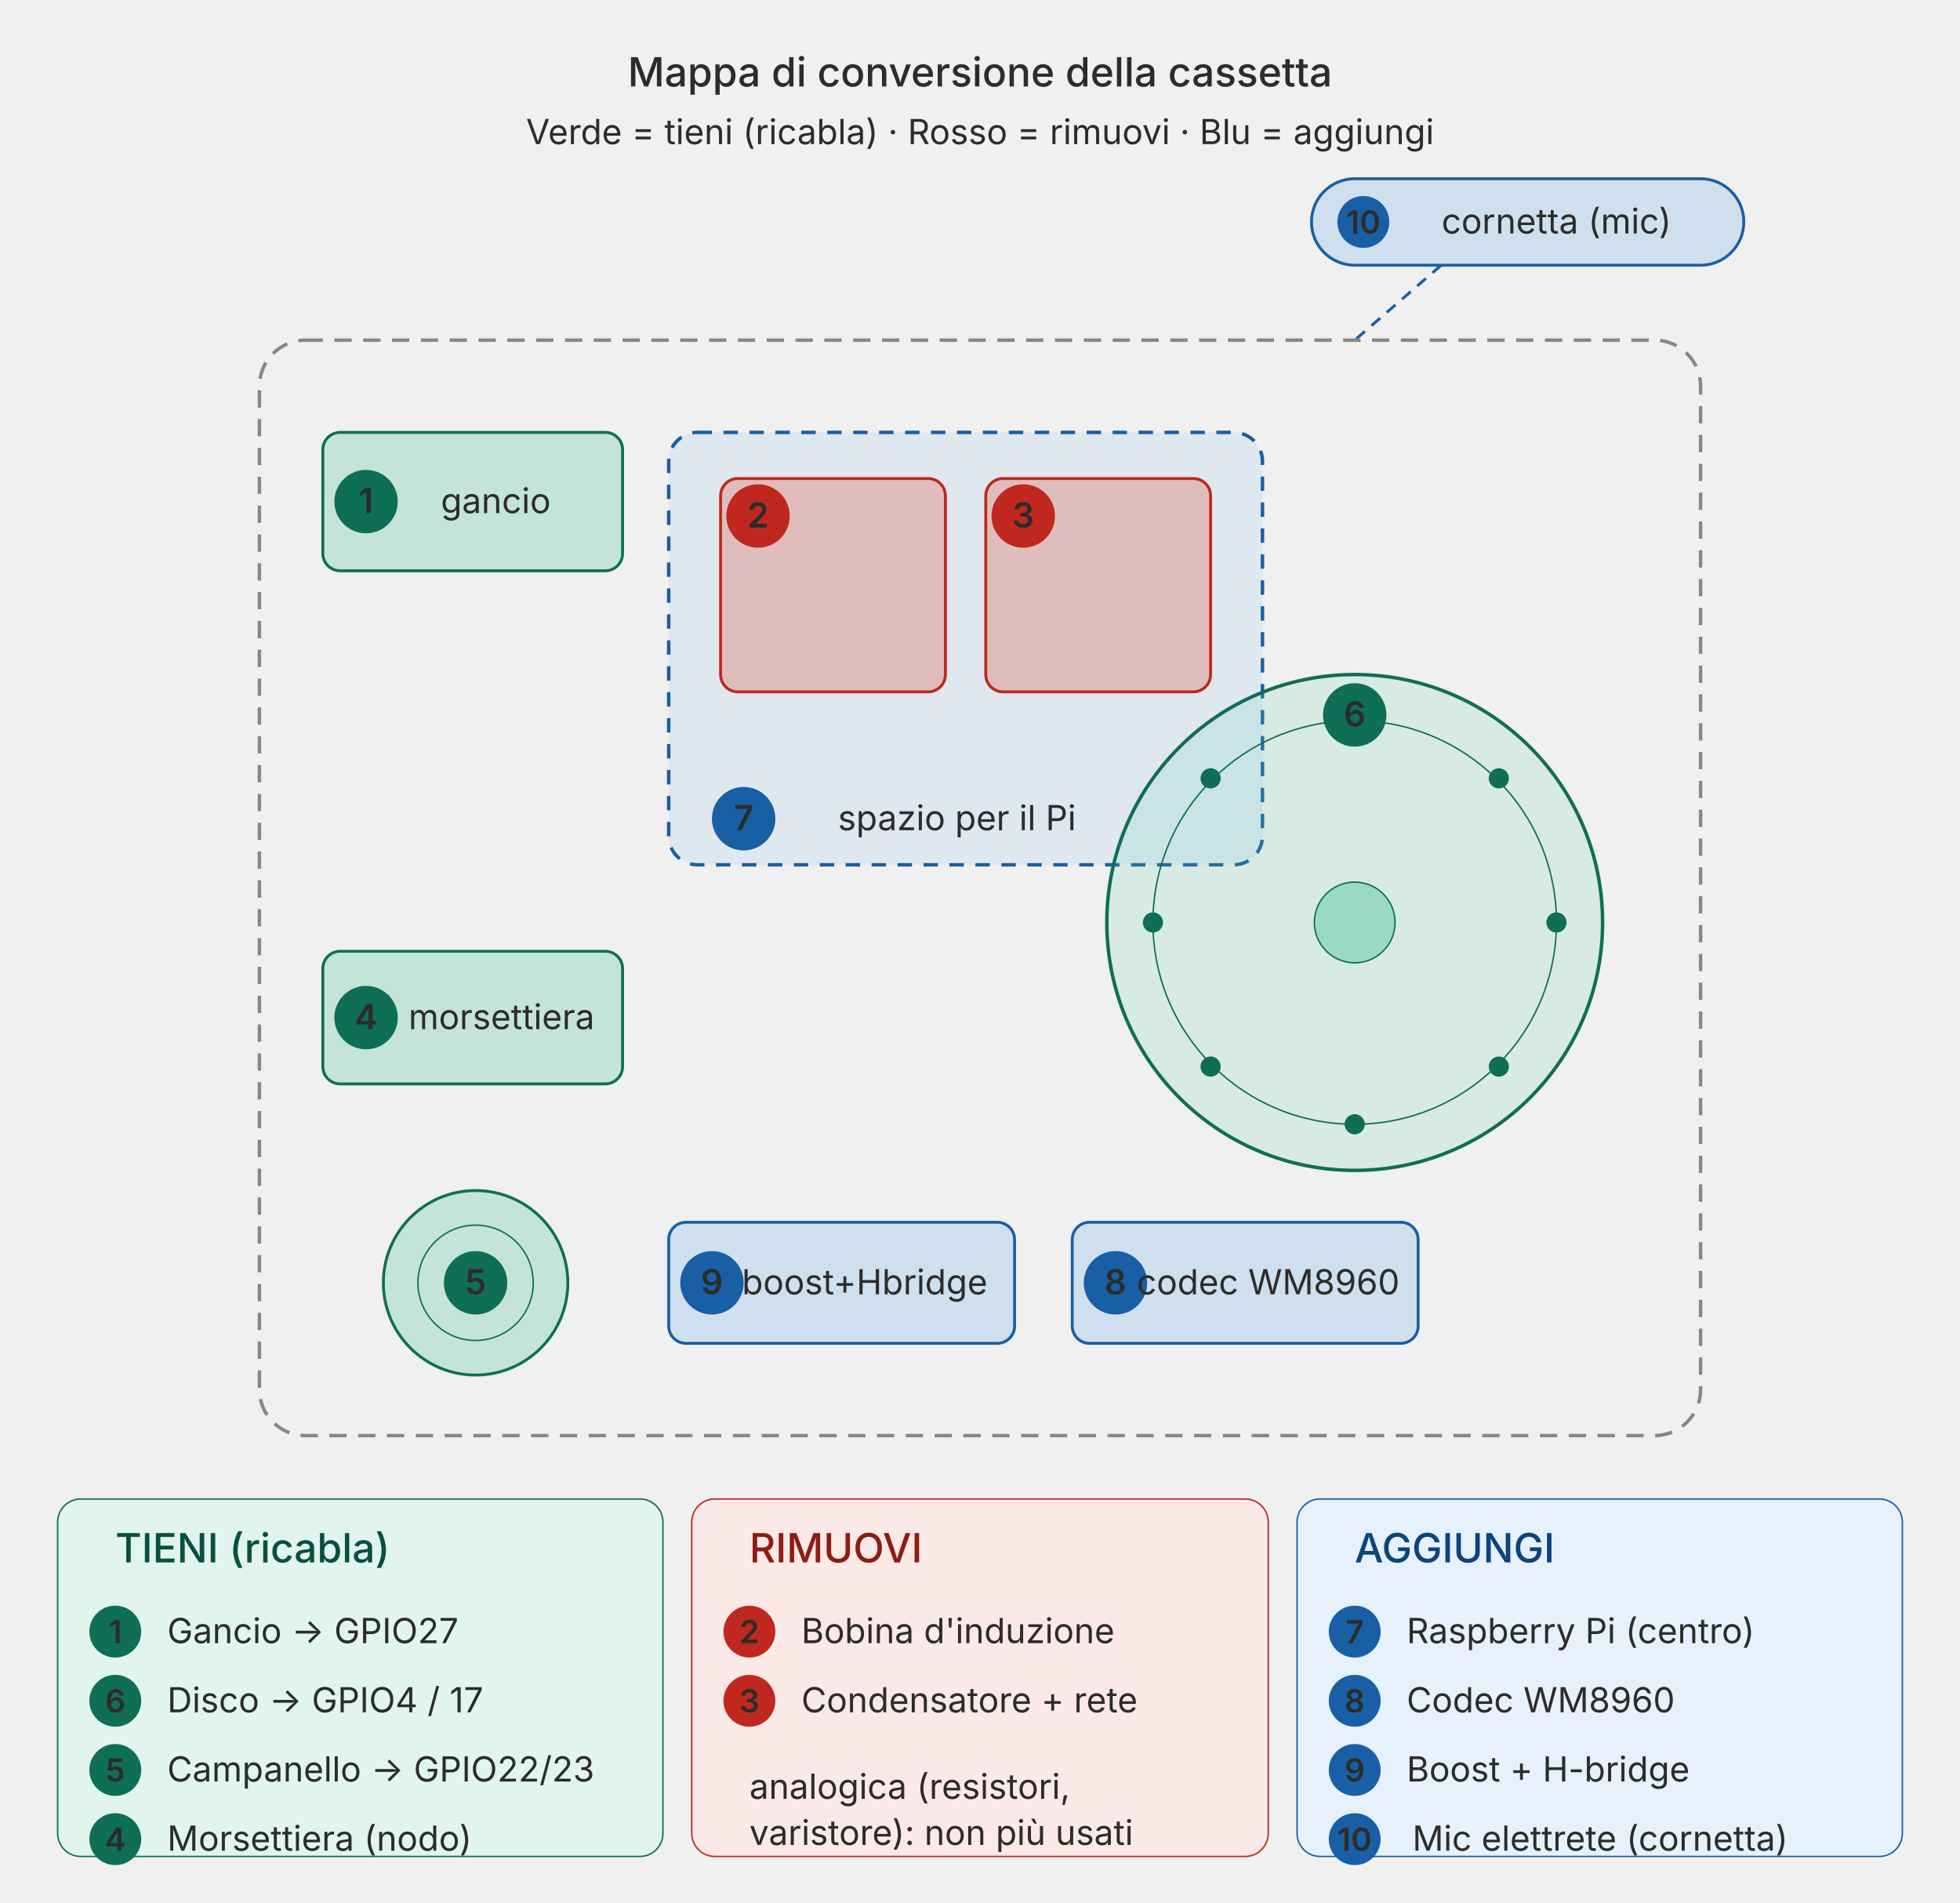
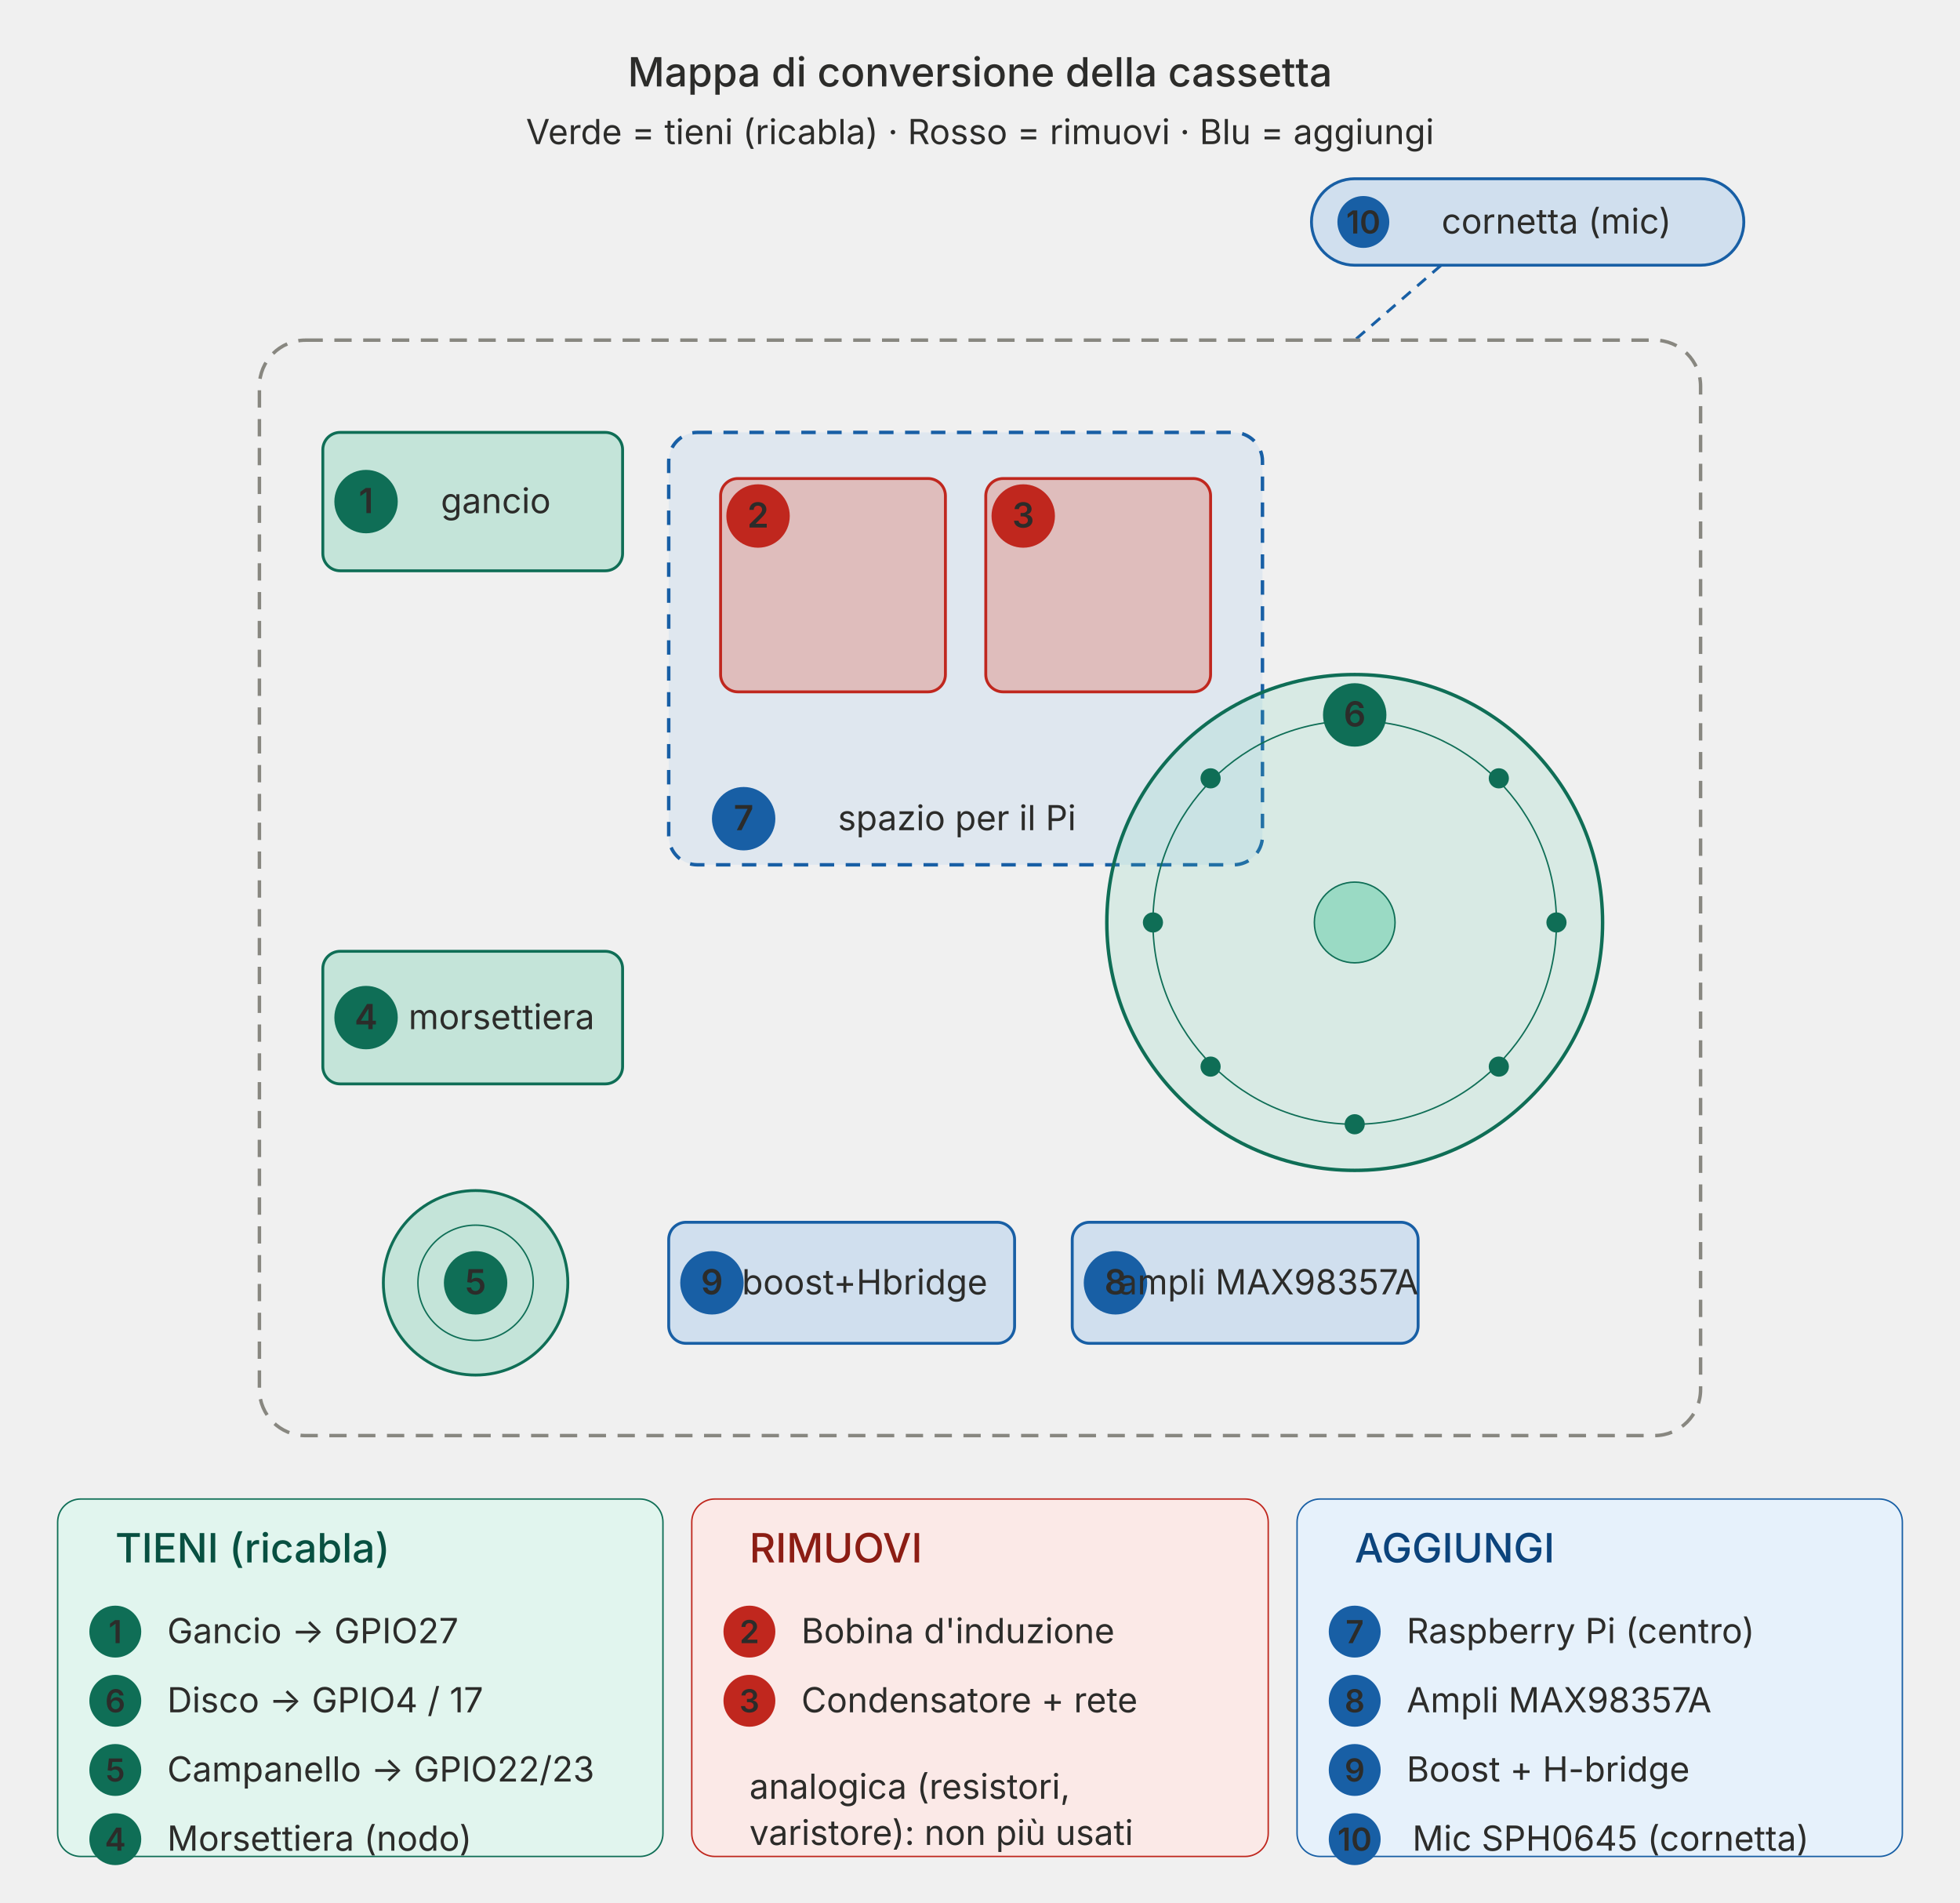
<svg xmlns="http://www.w3.org/2000/svg" viewBox="0 0 680 660" role="img" aria-label="Mappa di conversione: tieni, rimuovi, aggiungi">
  <style>
  text { font-family: -apple-system, BlinkMacSystemFont, "Segoe UI", sans-serif; fill: #2C2C2A; }
  .t { font-size: 14px; }
  .ts { font-size: 12px; }
  .th { font-size: 14px; font-weight: 500; }
  .c-teal rect { fill: #E1F5EE; stroke: #0F6E56; }
  .c-teal .th, .c-teal .t { fill: #085041; }
  .c-teal .ts { fill: #0F6E56; }
  .c-red rect { fill: #FBE9E7; stroke: #C0271E; }
  .c-red .th, .c-red .t { fill: #8C1D14; }
  .c-red .ts { fill: #C0271E; }
  .c-blue rect { fill: #E6F1FB; stroke: #185FA5; }
  .c-blue .th, .c-blue .t { fill: #0C447C; }
  .c-blue .ts { fill: #185FA5; }
  @media (prefers-color-scheme: dark) {
    text { fill: #D3D1C7; }
    .c-teal rect { fill: #085041; stroke: #5DCAA5; }
    .c-teal .th, .c-teal .t { fill: #E1F5EE; }
    .c-teal .ts { fill: #5DCAA5; }
    .c-red rect { fill: #7A1B14; stroke: #F0A89F; }
    .c-red .th, .c-red .t { fill: #FBE9E7; }
    .c-red .ts { fill: #F0A89F; }
    .c-blue rect { fill: #0C447C; stroke: #85B7EB; }
    .c-blue .th, .c-blue .t { fill: #E6F1FB; }
    .c-blue .ts { fill: #85B7EB; }
  }
</style>
  <text class="th" x="340" y="30" text-anchor="middle">Mappa di conversione della cassetta</text>
  <text class="ts" x="340" y="50" text-anchor="middle">Verde = tieni (ricabla) · Rosso = rimuovi · Blu = aggiungi</text>
  <g>
    <rect x="455" y="62" width="150" height="30" rx="15" fill="#85B7EB" fill-opacity="0.30" stroke="#185FA5" stroke-width="1" />
    <circle cx="473" cy="77" r="9" fill="#185FA5" />
    <text x="473" y="81" text-anchor="middle" font-size="11" font-weight="600" fill="#fff">10</text>
    <text class="ts" x="540" y="81" text-anchor="middle">cornetta (mic)</text>
  </g>
  <line x1="500" y1="92" x2="470" y2="118" stroke="#185FA5" stroke-width="1" stroke-dasharray="4 3" />
  <rect x="90" y="118" width="500" height="380" rx="16" fill="none" stroke="#888780" stroke-width="1.2" stroke-dasharray="6 4" />
  <rect x="232" y="150" width="206" height="150" rx="10" fill="#85B7EB" fill-opacity="0.16" stroke="#185FA5" stroke-width="1.2" stroke-dasharray="5 4" />
  <circle cx="258" cy="284" r="11" fill="#185FA5" />
  <text x="258" y="288" text-anchor="middle" font-size="12" font-weight="600" fill="#fff">7</text>
  <text class="ts" x="332" y="288" text-anchor="middle">spazio per il Pi</text>
  <rect x="250" y="166" width="78" height="74" rx="6" fill="#E0503A" fill-opacity="0.28" stroke="#C0271E" stroke-width="1" />
  <circle cx="263" cy="179" r="11" fill="#C0271E" />
  <text x="263" y="183" text-anchor="middle" font-size="12" font-weight="600" fill="#fff">2</text>
  <rect x="342" y="166" width="78" height="74" rx="6" fill="#E0503A" fill-opacity="0.28" stroke="#C0271E" stroke-width="1" />
  <circle cx="355" cy="179" r="11" fill="#C0271E" />
  <text x="355" y="183" text-anchor="middle" font-size="12" font-weight="600" fill="#fff">3</text>
  <rect x="112" y="150" width="104" height="48" rx="6" fill="#5DCAA5" fill-opacity="0.30" stroke="#0F6E56" stroke-width="1" />
  <circle cx="127" cy="174" r="11" fill="#0F6E56" />
  <text x="127" y="178" text-anchor="middle" font-size="12" font-weight="600" fill="#fff">1</text>
  <text class="ts" x="172" y="178" text-anchor="middle">gancio</text>
  <rect x="112" y="330" width="104" height="46" rx="6" fill="#5DCAA5" fill-opacity="0.30" stroke="#0F6E56" stroke-width="1" />
  <circle cx="127" cy="353" r="11" fill="#0F6E56" />
  <text x="127" y="357" text-anchor="middle" font-size="12" font-weight="600" fill="#fff">4</text>
  <text class="ts" x="174" y="357" text-anchor="middle">morsettiera</text>
  <circle cx="470" cy="320" r="86" fill="#5DCAA5" fill-opacity="0.16" stroke="#0F6E56" stroke-width="1.2" />
  <circle cx="470" cy="320" r="70" fill="none" stroke="#0F6E56" stroke-width="0.5" />
  <circle cx="470" cy="320" r="14" fill="#5DCAA5" fill-opacity="0.5" stroke="#0F6E56" stroke-width="0.5" />
  <g fill="#0F6E56">
    <circle cx="470" cy="250" r="3.5" />
    <circle cx="520" cy="270" r="3.5" />
    <circle cx="540" cy="320" r="3.5" />
    <circle cx="520" cy="370" r="3.5" />
    <circle cx="470" cy="390" r="3.5" />
    <circle cx="420" cy="370" r="3.5" />
    <circle cx="400" cy="320" r="3.5" />
    <circle cx="420" cy="270" r="3.5" />
  </g>
  <circle cx="470" cy="248" r="11" fill="#0F6E56" />
  <text x="470" y="252" text-anchor="middle" font-size="12" font-weight="600" fill="#fff">6</text>
  <circle cx="165" cy="445" r="32" fill="#5DCAA5" fill-opacity="0.30" stroke="#0F6E56" stroke-width="1" />
  <circle cx="165" cy="445" r="20" fill="none" stroke="#0F6E56" stroke-width="0.5" />
  <circle cx="165" cy="445" r="11" fill="#0F6E56" />
  <text x="165" y="449" text-anchor="middle" font-size="12" font-weight="600" fill="#fff">5</text>
  <rect x="232" y="424" width="120" height="42" rx="6" fill="#85B7EB" fill-opacity="0.30" stroke="#185FA5" stroke-width="1" />
  <circle cx="247" cy="445" r="11" fill="#185FA5" />
  <text x="247" y="449" text-anchor="middle" font-size="12" font-weight="600" fill="#fff">9</text>
  <text class="ts" x="300" y="449" text-anchor="middle">boost+Hbridge</text>
  <rect x="372" y="424" width="120" height="42" rx="6" fill="#85B7EB" fill-opacity="0.30" stroke="#185FA5" stroke-width="1" />
  <circle cx="387" cy="445" r="11" fill="#185FA5" />
  <text x="387" y="449" text-anchor="middle" font-size="12" font-weight="600" fill="#fff">8</text>
-   <text class="ts" x="440" y="449" text-anchor="middle">codec WM8960</text>
+   <text class="ts" x="440" y="449" text-anchor="middle">ampli MAX98357A</text>
  <g class="c-teal">
    <rect x="20" y="520" width="210" height="124" rx="8" stroke-width="0.5" />
    <text class="th" x="40" y="542">TIENI (ricabla)</text>
  </g>
  <g>
    <circle cx="40" cy="566" r="9" fill="#0F6E56" />
    <text x="40" y="570" text-anchor="middle" font-size="11" font-weight="600" fill="#fff">1</text>
    <text class="ts" x="58" y="570">Gancio -&gt; GPIO27</text>
  </g>
  <g>
    <circle cx="40" cy="590" r="9" fill="#0F6E56" />
    <text x="40" y="594" text-anchor="middle" font-size="11" font-weight="600" fill="#fff">6</text>
    <text class="ts" x="58" y="594">Disco -&gt; GPIO4 / 17</text>
  </g>
  <g>
    <circle cx="40" cy="614" r="9" fill="#0F6E56" />
    <text x="40" y="618" text-anchor="middle" font-size="11" font-weight="600" fill="#fff">5</text>
    <text class="ts" x="58" y="618">Campanello -&gt; GPIO22/23</text>
  </g>
  <g>
    <circle cx="40" cy="638" r="9" fill="#0F6E56" />
    <text x="40" y="642" text-anchor="middle" font-size="11" font-weight="600" fill="#fff">4</text>
    <text class="ts" x="58" y="642">Morsettiera (nodo)</text>
  </g>
  <g class="c-red">
    <rect x="240" y="520" width="200" height="124" rx="8" stroke-width="0.5" />
    <text class="th" x="260" y="542">RIMUOVI</text>
  </g>
  <g>
    <circle cx="260" cy="566" r="9" fill="#C0271E" />
    <text x="260" y="570" text-anchor="middle" font-size="11" font-weight="600" fill="#fff">2</text>
    <text class="ts" x="278" y="570">Bobina d'induzione</text>
  </g>
  <g>
    <circle cx="260" cy="590" r="9" fill="#C0271E" />
    <text x="260" y="594" text-anchor="middle" font-size="11" font-weight="600" fill="#fff">3</text>
    <text class="ts" x="278" y="594">Condensatore + rete</text>
  </g>
  <text class="ts" x="260" y="624">analogica (resistori,</text>
  <text class="ts" x="260" y="640">varistore): non più usati</text>
  <g class="c-blue">
    <rect x="450" y="520" width="210" height="124" rx="8" stroke-width="0.5" />
    <text class="th" x="470" y="542">AGGIUNGI</text>
  </g>
  <g>
    <circle cx="470" cy="566" r="9" fill="#185FA5" />
    <text x="470" y="570" text-anchor="middle" font-size="11" font-weight="600" fill="#fff">7</text>
    <text class="ts" x="488" y="570">Raspberry Pi (centro)</text>
  </g>
  <g>
    <circle cx="470" cy="590" r="9" fill="#185FA5" />
    <text x="470" y="594" text-anchor="middle" font-size="11" font-weight="600" fill="#fff">8</text>
-     <text class="ts" x="488" y="594">Codec WM8960</text>
+     <text class="ts" x="488" y="594">Ampli MAX98357A</text>
  </g>
  <g>
    <circle cx="470" cy="614" r="9" fill="#185FA5" />
    <text x="470" y="618" text-anchor="middle" font-size="11" font-weight="600" fill="#fff">9</text>
    <text class="ts" x="488" y="618">Boost + H-bridge</text>
  </g>
  <g>
    <circle cx="470" cy="638" r="9" fill="#185FA5" />
    <text x="470" y="642" text-anchor="middle" font-size="11" font-weight="600" fill="#fff">10</text>
-     <text class="ts" x="490" y="642">Mic elettrete (cornetta)</text>
+     <text class="ts" x="490" y="642">Mic SPH0645 (cornetta)</text>
  </g>
</svg>
